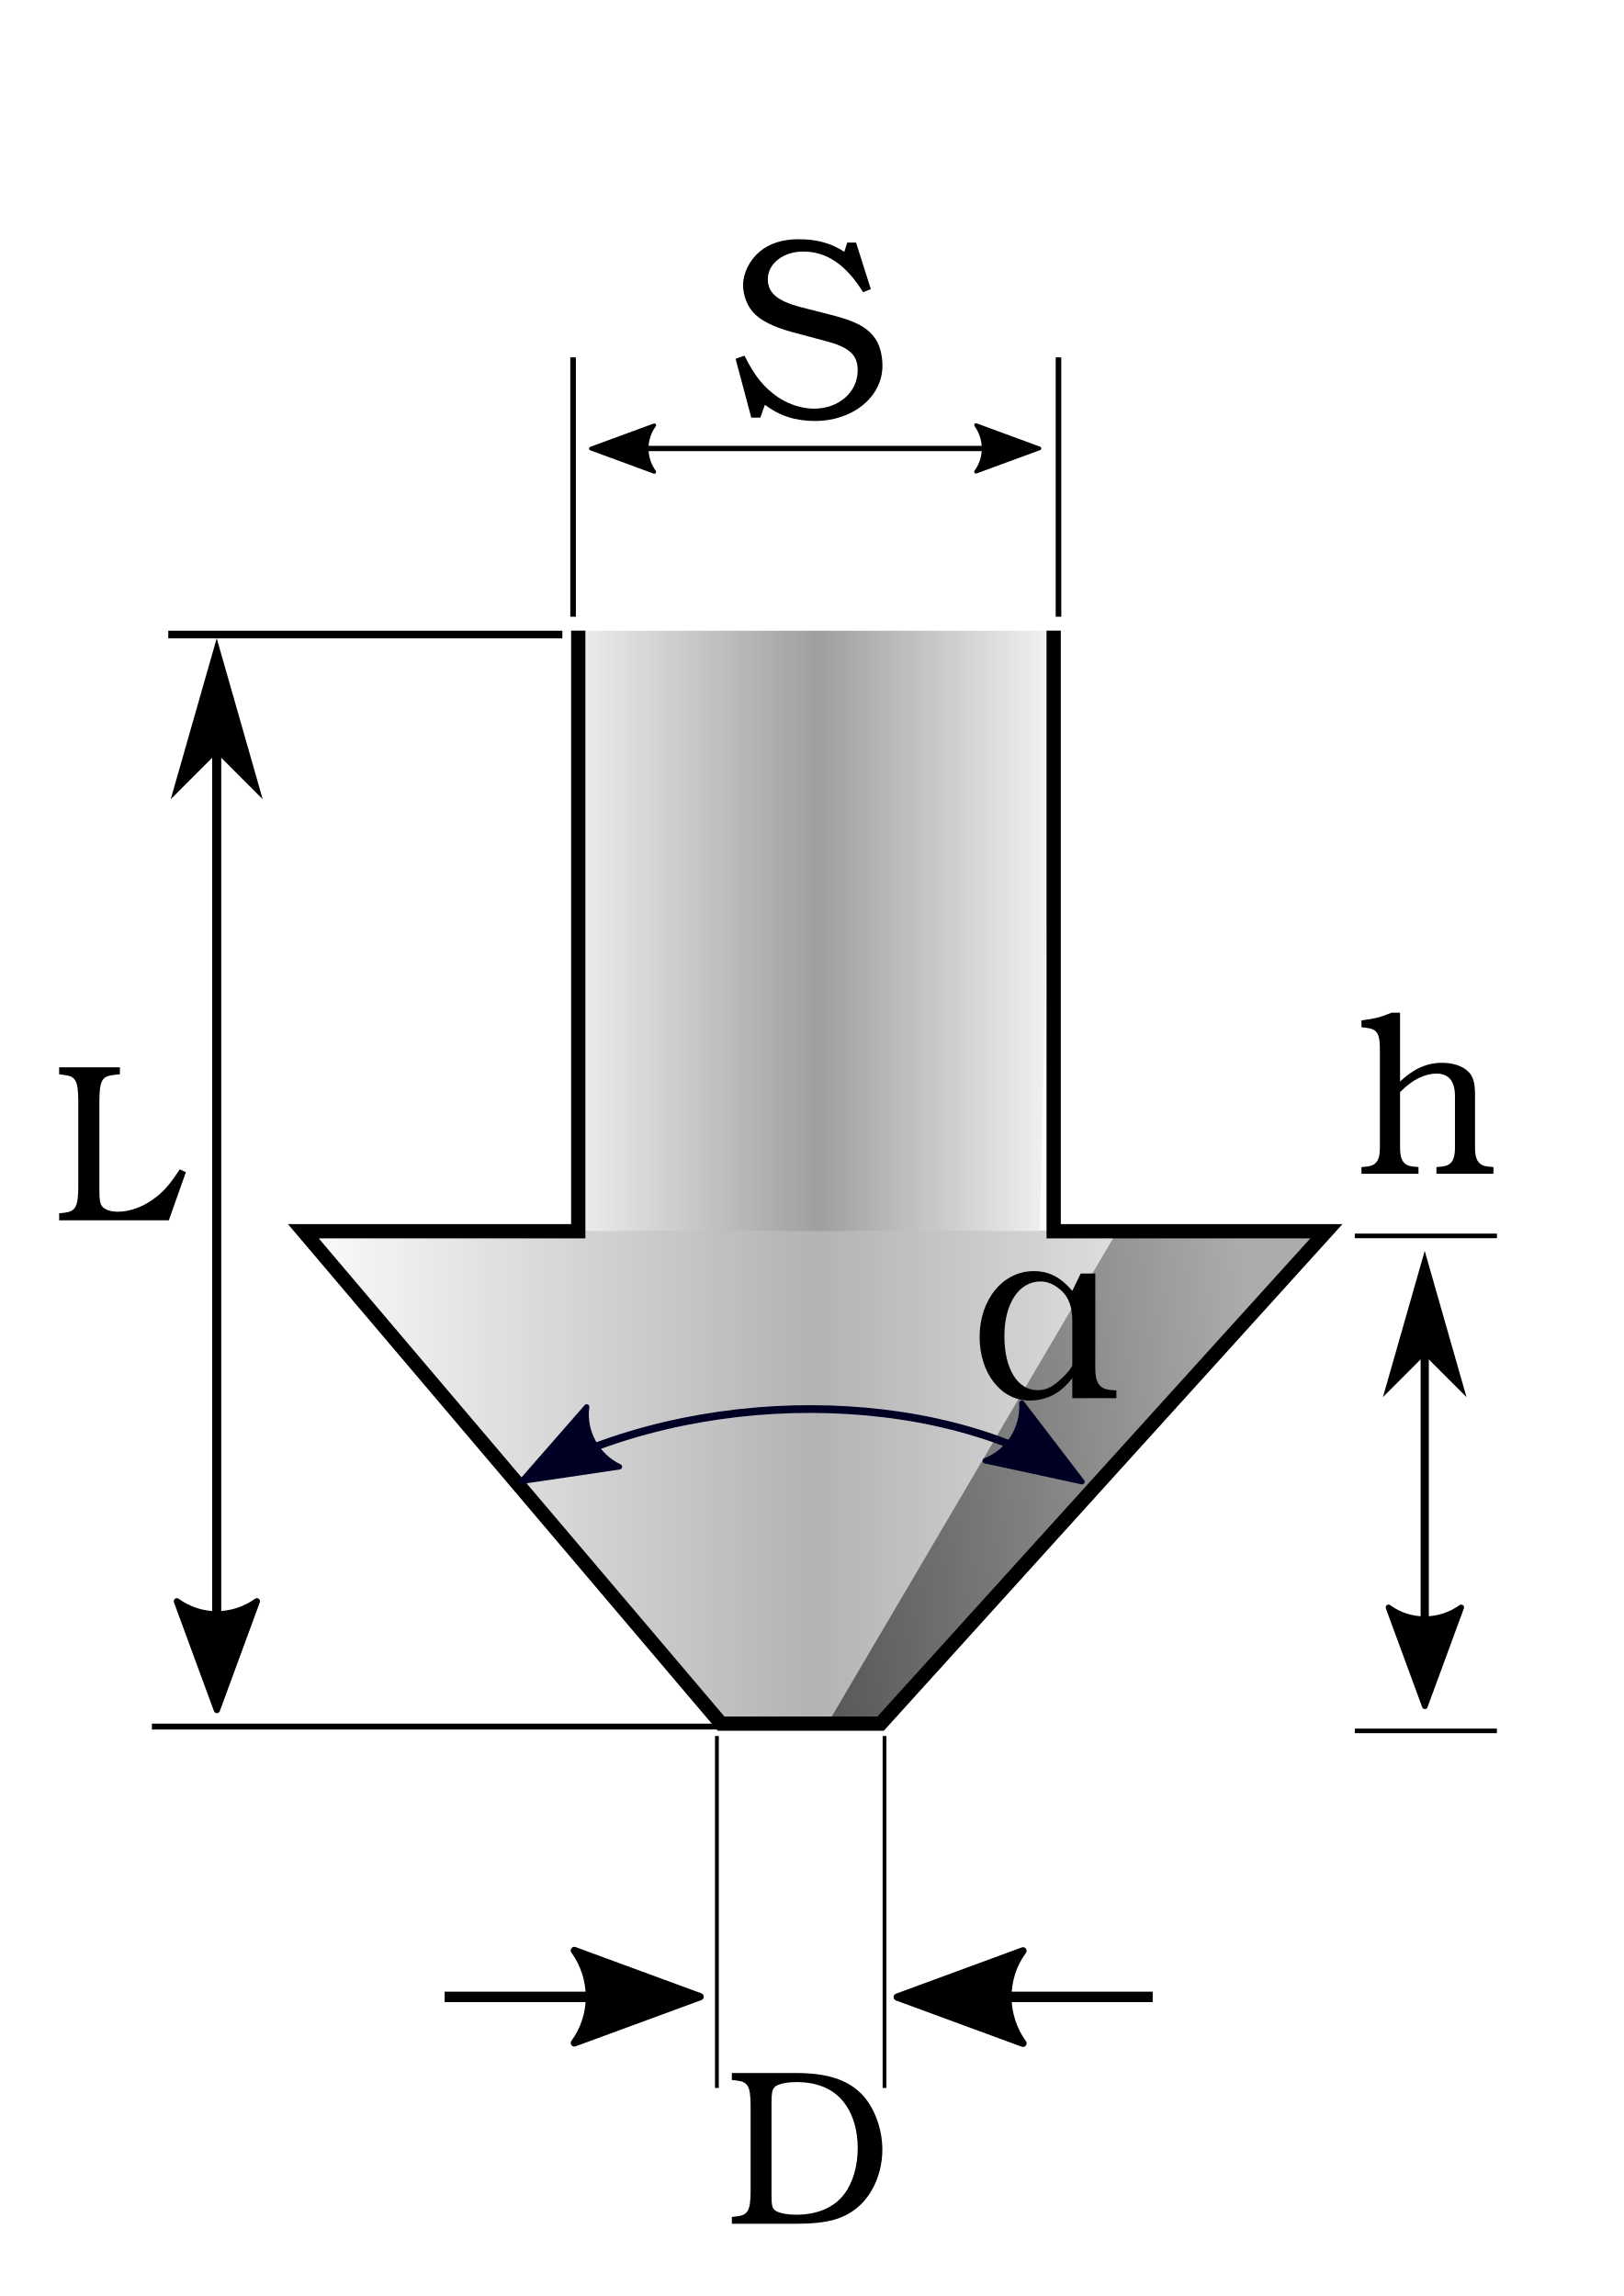
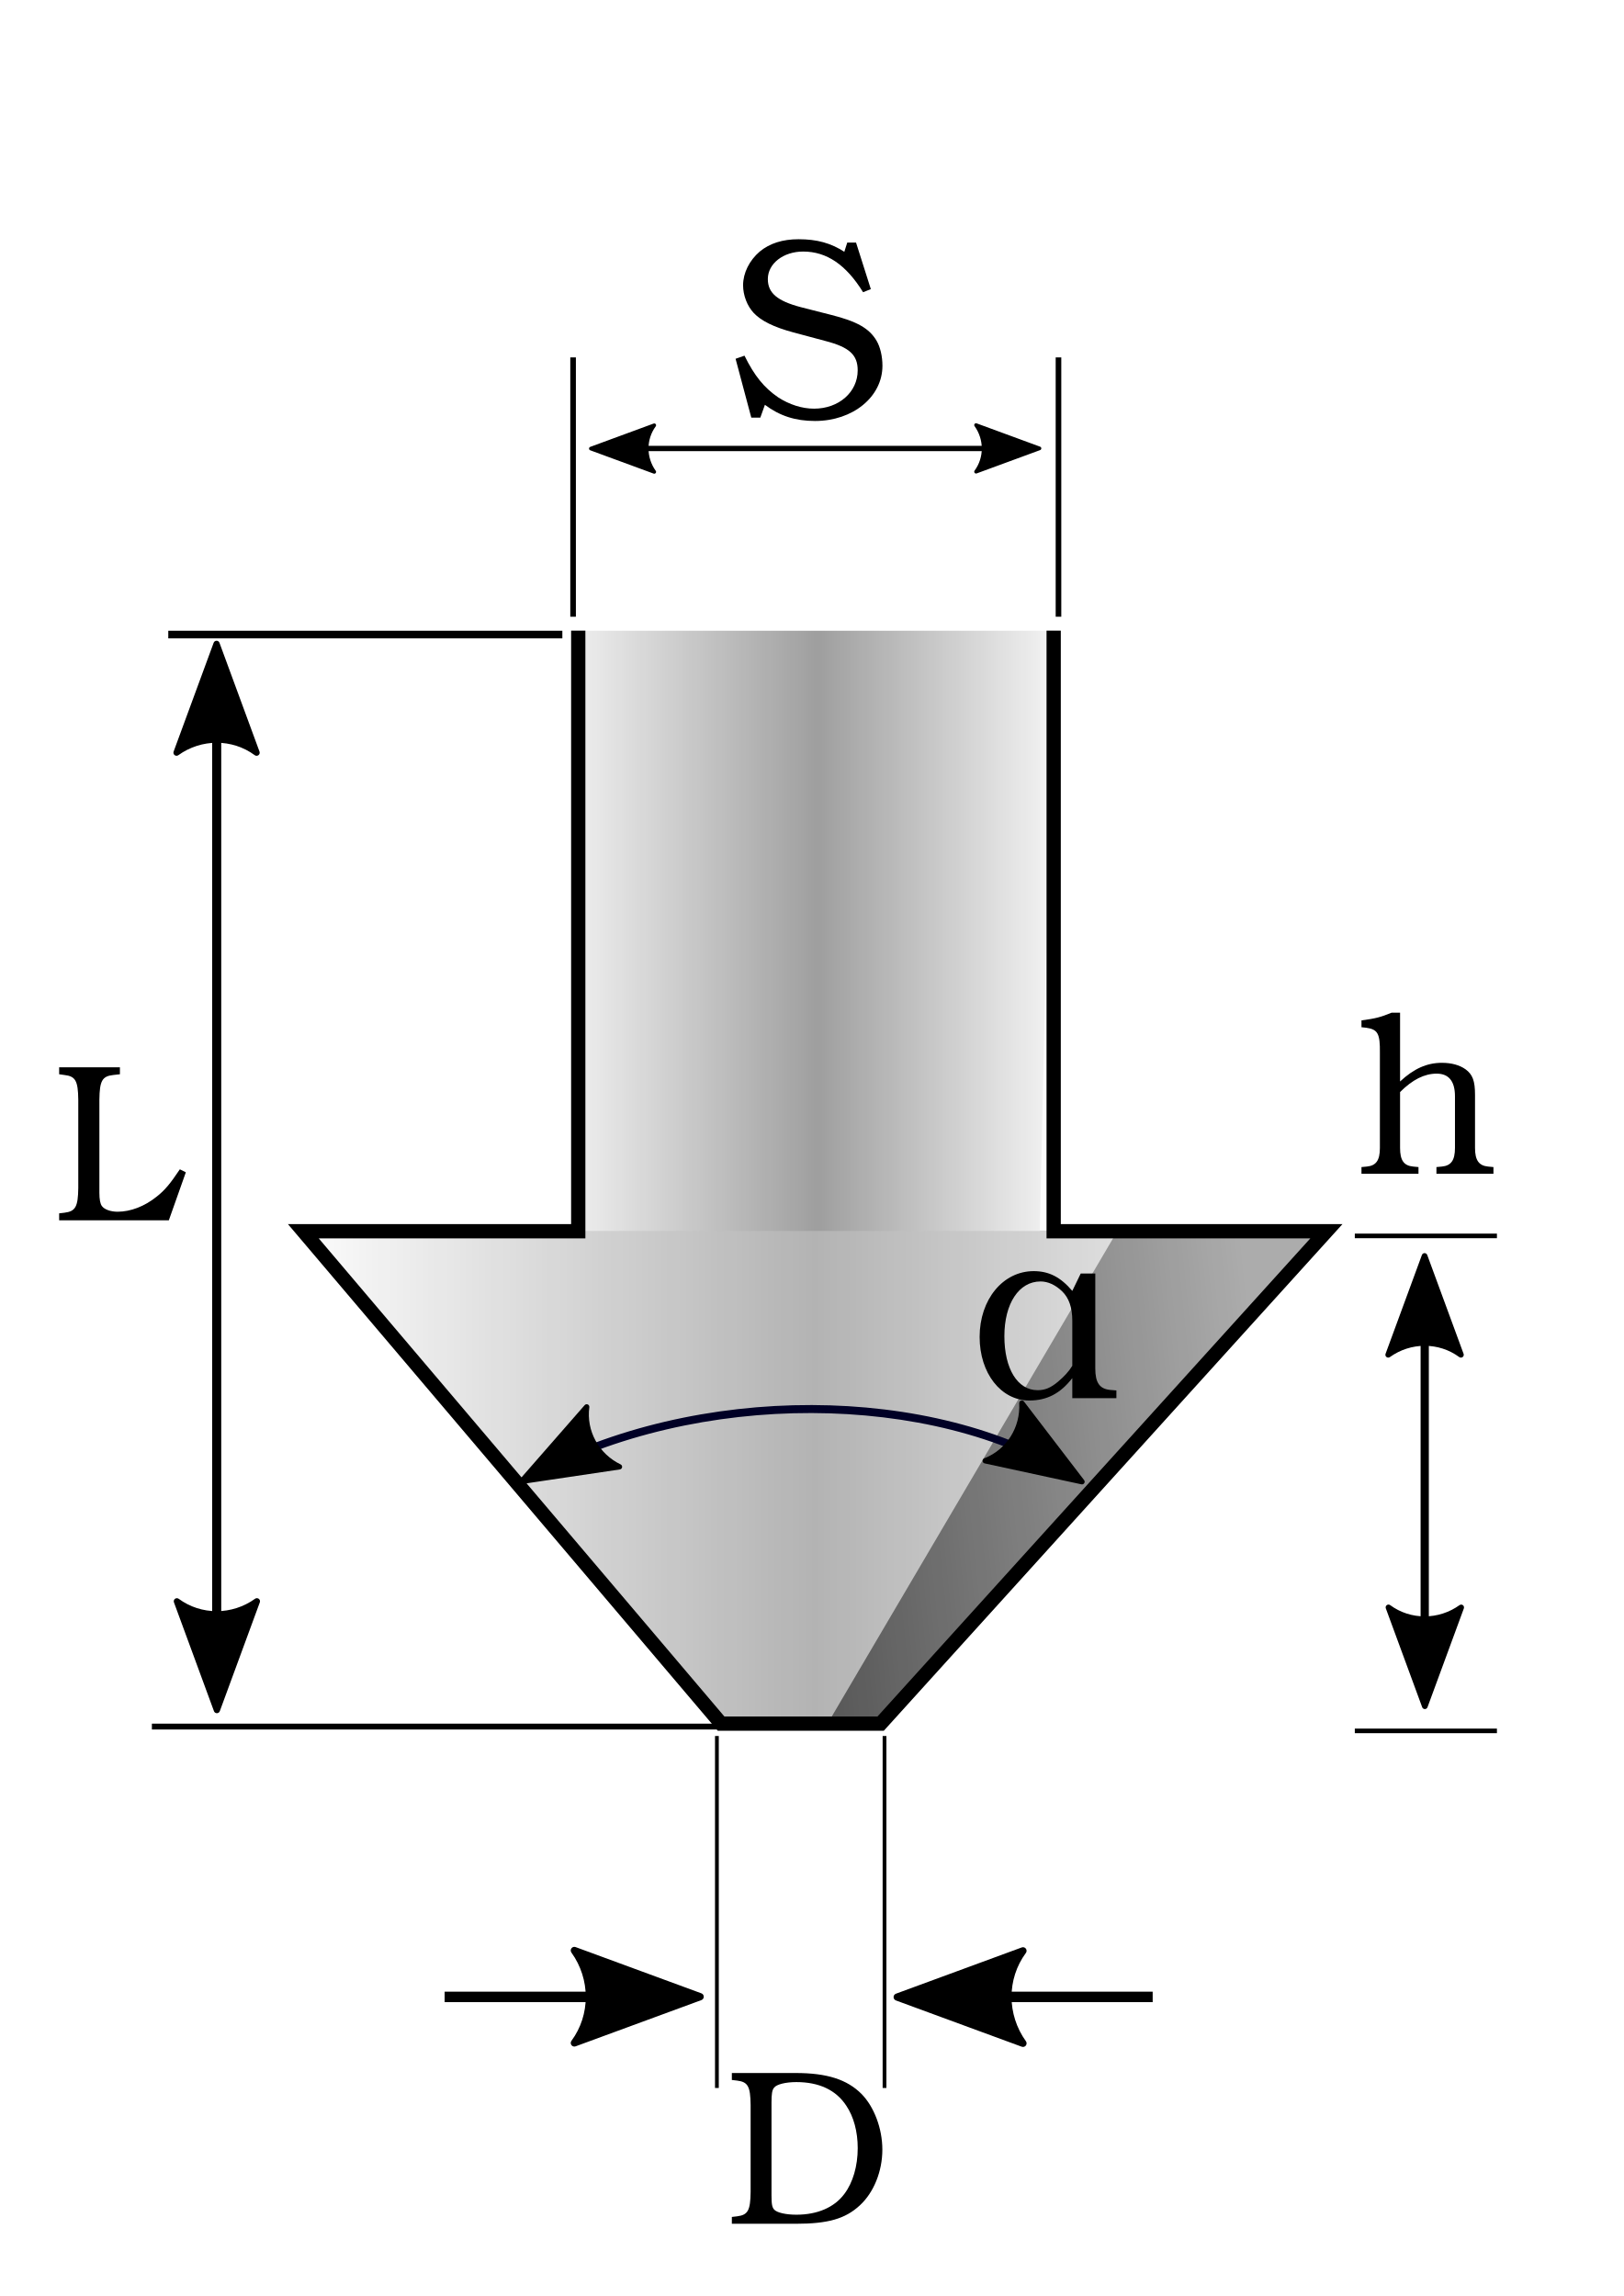
<svg xmlns="http://www.w3.org/2000/svg" xmlns:xlink="http://www.w3.org/1999/xlink" id="svg8" version="1.1" viewBox="0 0 210 297" height="297mm" width="210mm" xml:space="preserve">
  <defs id="defs2">
    <linearGradient id="linearGradient36360">
      <stop style="stop-color:#ffffff;stop-opacity:1;" offset="0" id="stop36356" />
      <stop style="stop-color:#adadad;stop-opacity:1;" offset="0.5" id="stop38296" />
      <stop style="stop-color:#ffffff;stop-opacity:1;" offset="1" id="stop36358" />
    </linearGradient>
    <linearGradient id="linearGradient16058">
      <stop style="stop-color:#424242;stop-opacity:1;" offset="0" id="stop16054" />
      <stop style="stop-color:#a5a5a5;stop-opacity:1;" offset="1" id="stop16056" />
    </linearGradient>
    <linearGradient id="linearGradient2248">
      <stop style="stop-color:#ededed;stop-opacity:1;" offset="0" id="stop2244" />
      <stop style="stop-color:#969696;stop-opacity:1;" offset="0.5" id="stop12188" />
      <stop style="stop-color:#f5f5f5;stop-opacity:1;" offset="1" id="stop2246" />
    </linearGradient>
    <marker orient="auto" refY="0" refX="0" id="marker7593" style="overflow:visible" viewBox="0 0 12.706 9.526" markerWidth="12.706" markerHeight="9.526" preserveAspectRatio="xMidYMid">
      <path id="path7591" style="fill:#000000;fill-opacity:1;fill-rule:evenodd;stroke:#000000;stroke-width:0.625;stroke-linejoin:round;stroke-opacity:1" d="M 8.719,4.034 -2.207,0.016 8.719,-4.002 c -1.745,2.372 -1.735,5.617 -6e-7,8.035 z" transform="matrix(1.1,0,0,1.1,1.1,0)" />
    </marker>
-     <marker style="overflow:visible" id="marker4880" refX="0" refY="0" orient="auto">
+     <marker style="overflow:visible" id="marker4880" refX="0" refY="0" orient="auto" viewBox="0 0 12.706 9.526" markerWidth="12.706" markerHeight="9.526" preserveAspectRatio="xMidYMid">
      <path transform="matrix(-1.1,0,0,-1.1,-1.1,0)" d="M 8.719,4.034 -2.207,0.016 8.719,-4.002 c -1.745,2.372 -1.735,5.617 -6e-7,8.035 z" style="fill:#000000;fill-opacity:1;fill-rule:evenodd;stroke:#000000;stroke-width:0.625;stroke-linejoin:round;stroke-opacity:1" id="path4878" />
    </marker>
    <marker style="overflow:visible" id="marker4732" refX="0" refY="0" orient="auto">
      <path transform="matrix(1.1,0,0,1.1,1.1,0)" d="M 8.719,4.034 -2.207,0.016 8.719,-4.002 c -1.745,2.372 -1.735,5.617 -6e-7,8.035 z" style="fill:#000000;fill-opacity:1;fill-rule:evenodd;stroke:#000000;stroke-width:0.625;stroke-linejoin:round;stroke-opacity:1" id="path4730" />
    </marker>
    <marker orient="auto" refY="0" refX="0" id="marker4584" style="overflow:visible">
      <path id="path4582" style="fill:#000000;fill-opacity:1;fill-rule:evenodd;stroke:#000000;stroke-width:0.625;stroke-linejoin:round;stroke-opacity:1" d="M 8.719,4.034 -2.207,0.016 8.719,-4.002 c -1.745,2.372 -1.735,5.617 -6e-7,8.035 z" transform="matrix(-1.1,0,0,-1.1,-1.1,0)" />
    </marker>
    <marker style="overflow:visible" id="marker4328" refX="0" refY="0" orient="auto">
      <path transform="matrix(-1.1,0,0,-1.1,-1.1,0)" d="M 8.719,4.034 -2.207,0.016 8.719,-4.002 c -1.745,2.372 -1.735,5.617 -6e-7,8.035 z" style="fill:#000000;fill-opacity:1;fill-rule:evenodd;stroke:#000000;stroke-width:0.625;stroke-linejoin:round;stroke-opacity:1" id="path4326" />
    </marker>
    <marker orient="auto" refY="0" refX="0" id="marker4186" style="overflow:visible" viewBox="0 0 12.706 9.526" markerWidth="12.706" markerHeight="9.526" preserveAspectRatio="xMidYMid">
      <path id="path4184" style="fill:#000000;fill-opacity:1;fill-rule:evenodd;stroke:#000000;stroke-width:0.625;stroke-linejoin:round;stroke-opacity:1" d="M 8.719,4.034 -2.207,0.016 8.719,-4.002 c -1.745,2.372 -1.735,5.617 -6e-7,8.035 z" transform="matrix(1.1,0,0,1.1,1.1,0)" />
    </marker>
    <marker style="overflow:visible" id="marker3948" refX="0" refY="0" orient="auto">
      <path transform="matrix(1.1,0,0,1.1,1.1,0)" d="M 8.719,4.034 -2.207,0.016 8.719,-4.002 c -1.745,2.372 -1.735,5.617 -6e-7,8.035 z" style="fill:#000000;fill-opacity:1;fill-rule:evenodd;stroke:#000000;stroke-width:0.625;stroke-linejoin:round;stroke-opacity:1" id="path3946" />
    </marker>
    <marker style="overflow:visible" id="Arrow2Lend" refX="0" refY="0" orient="auto" viewBox="0 0 12.706 9.526" markerWidth="12.706" markerHeight="9.526" preserveAspectRatio="xMidYMid">
      <path transform="matrix(-1.1,0,0,-1.1,-1.1,0)" d="M 8.719,4.034 -2.207,0.016 8.719,-4.002 c -1.745,2.372 -1.735,5.617 -6e-7,8.035 z" style="fill:#000025;fill-opacity:1;fill-rule:evenodd;stroke:#000025;stroke-width:0.625;stroke-linejoin:round;stroke-opacity:1" id="path920" />
    </marker>
    <marker style="overflow:visible" id="Arrow2Lstart" refX="0" refY="0" orient="auto">
      <path transform="matrix(1.1,0,0,1.1,1.1,0)" d="M 8.719,4.034 -2.207,0.016 8.719,-4.002 c -1.745,2.372 -1.735,5.617 -6e-7,8.035 z" style="fill:#000025;fill-opacity:1;fill-rule:evenodd;stroke:#000025;stroke-width:0.625;stroke-linejoin:round;stroke-opacity:1" id="path917" />
    </marker>
    <marker style="overflow:visible" id="marker7497" refX="0" refY="0" orient="auto">
      <path transform="scale(-0.6)" d="M 8.719,4.034 -2.207,0.016 8.719,-4.002 c -1.745,2.372 -1.735,5.617 -6e-7,8.035 z" style="fill:#000025;fill-opacity:1;fill-rule:evenodd;stroke:#000025;stroke-width:0.625;stroke-linejoin:round;stroke-opacity:1" id="path7495" />
    </marker>
    <marker style="overflow:visible" id="marker7379" refX="0" refY="0" orient="auto">
      <path transform="matrix(0.4,0,0,0.4,4,0)" style="fill:#000025;fill-opacity:1;fill-rule:evenodd;stroke:#000025;stroke-width:1pt;stroke-opacity:1" d="M 0,0 5,-5 -12.5,0 5,5 Z" id="path7377" />
    </marker>
    <marker orient="auto" refY="0" refX="0" id="marker5480" style="overflow:visible">
      <path id="path5478" style="fill:#000000;fill-opacity:1;fill-rule:evenodd;stroke:#000000;stroke-width:0.625;stroke-linejoin:round;stroke-opacity:1" d="M 8.719,4.034 -2.207,0.016 8.719,-4.002 c -1.745,2.372 -1.735,5.617 -6e-7,8.035 z" transform="scale(-0.6)" />
    </marker>
    <marker orient="auto" refY="0" refX="0" id="marker5470" style="overflow:visible">
      <path id="path5468" style="fill:#000000;fill-opacity:1;fill-rule:evenodd;stroke:#000000;stroke-width:0.625;stroke-linejoin:round;stroke-opacity:1" d="M 8.719,4.034 -2.207,0.016 8.719,-4.002 c -1.745,2.372 -1.735,5.617 -6e-7,8.035 z" transform="scale(-0.6)" />
    </marker>
    <marker orient="auto" refY="0" refX="0" id="marker5220" style="overflow:visible">
      <path id="path5218" d="M 0,0 5,-5 -12.5,0 5,5 Z" style="fill:#000000;fill-opacity:1;fill-rule:evenodd;stroke:#000000;stroke-width:1pt;stroke-opacity:1" transform="matrix(0.4,0,0,0.4,4,0)" />
    </marker>
    <marker orient="auto" refY="0" refX="0" id="marker5210" style="overflow:visible">
      <path id="path5208" d="M 0,0 5,-5 -12.5,0 5,5 Z" style="fill:#000000;fill-opacity:1;fill-rule:evenodd;stroke:#000000;stroke-width:1pt;stroke-opacity:1" transform="matrix(0.4,0,0,0.4,4,0)" />
    </marker>
    <marker orient="auto" refY="0" refX="0" id="marker5072" style="overflow:visible">
      <path id="path5070" d="M 0,0 5,-5 -12.5,0 5,5 Z" style="fill:#000000;fill-opacity:1;fill-rule:evenodd;stroke:#000000;stroke-width:1pt;stroke-opacity:1" transform="matrix(-0.8,0,0,-0.8,-10,0)" />
    </marker>
    <marker orient="auto" refY="0" refX="0" id="marker5014" style="overflow:visible">
      <path id="path5012" d="M 0,0 5,-5 -12.5,0 5,5 Z" style="fill:#000000;fill-opacity:1;fill-rule:evenodd;stroke:#000000;stroke-width:1pt;stroke-opacity:1" transform="matrix(-0.8,0,0,-0.8,-10,0)" />
    </marker>
    <marker orient="auto" refY="0" refX="0" id="marker4968" style="overflow:visible">
      <path id="path4966" d="M 0,0 5,-5 -12.5,0 5,5 Z" style="fill:#000000;fill-opacity:1;fill-rule:evenodd;stroke:#000000;stroke-width:1pt;stroke-opacity:1" transform="matrix(-0.8,0,0,-0.8,-10,0)" />
    </marker>
    <marker orient="auto" refY="0" refX="0" id="marker4884" style="overflow:visible">
      <path id="path4882" d="M 0,0 5,-5 -12.5,0 5,5 Z" style="fill:#000000;fill-opacity:1;fill-rule:evenodd;stroke:#000000;stroke-width:1pt;stroke-opacity:1" transform="matrix(0.8,0,0,0.8,10,0)" />
    </marker>
    <marker orient="auto" refY="0" refX="0" id="marker4856" style="overflow:visible">
      <path id="path4854" d="M 0,0 5,-5 -12.5,0 5,5 Z" style="fill:#000000;fill-opacity:1;fill-rule:evenodd;stroke:#000000;stroke-width:1pt;stroke-opacity:1" transform="matrix(0.8,0,0,0.8,10,0)" />
    </marker>
    <marker orient="auto" refY="0" refX="0" id="marker4834" style="overflow:visible">
      <path id="path4832" d="M 0,0 5,-5 -12.5,0 5,5 Z" style="fill:#000000;fill-opacity:1;fill-rule:evenodd;stroke:#000000;stroke-width:1pt;stroke-opacity:1" transform="matrix(0.8,0,0,0.8,10,0)" />
    </marker>
    <marker orient="auto" refY="0" refX="0" id="marker5220-5" style="overflow:visible">
      <path id="path5218-3" d="M 0,0 5,-5 -12.5,0 5,5 Z" style="fill:#000000;fill-opacity:1;fill-rule:evenodd;stroke:#000000;stroke-width:1pt;stroke-opacity:1" transform="matrix(0.4,0,0,0.4,4,0)" />
    </marker>
    <marker orient="auto" refY="0" refX="0" id="marker5480-5" style="overflow:visible">
      <path id="path5478-7" style="fill:#000000;fill-opacity:1;fill-rule:evenodd;stroke:#000000;stroke-width:0.625;stroke-linejoin:round;stroke-opacity:1" d="M 8.719,4.034 -2.207,0.016 8.719,-4.002 c -1.745,2.372 -1.735,5.617 -6e-7,8.035 z" transform="scale(-0.6)" />
    </marker>
    <linearGradient xlink:href="#linearGradient2248" id="linearGradient2250" x1="15.027" y1="135.524" x2="135.744" y2="135.524" gradientUnits="userSpaceOnUse" gradientTransform="matrix(0.5060623,0,0,3.21095,67.67248,-314.7484)" />
    <linearGradient xlink:href="#linearGradient16058" id="linearGradient16060" x1="79.855" y1="162.6" x2="146.842" y2="155.669" gradientUnits="userSpaceOnUse" gradientTransform="matrix(0.9225619,0,0,0.9277456,25.74276,21.24146)" />
    <linearGradient xlink:href="#linearGradient36360" id="linearGradient36362" x1="17.011" y1="-6.225" x2="161.613" y2="-6.225" gradientUnits="userSpaceOnUse" gradientTransform="matrix(0.9217912,0,0,0.9217912,23.06349,196.807)" />
    <marker style="overflow:visible" id="Arrow2Lstart-3" refX="0" refY="0" orient="auto">
      <path transform="matrix(1.1,0,0,1.1,1.1,0)" d="M 8.719,4.034 -2.207,0.016 8.719,-4.002 c -1.745,2.372 -1.735,5.617 -6e-7,8.035 z" style="fill:#000025;fill-opacity:1;fill-rule:evenodd;stroke:#000025;stroke-width:0.625;stroke-linejoin:round;stroke-opacity:1" id="path917-6" />
    </marker>
    <marker style="overflow:visible" id="Arrow2Lend-7" refX="0" refY="0" orient="auto">
      <path transform="matrix(-1.1,0,0,-1.1,-1.1,0)" d="M 8.719,4.034 -2.207,0.016 8.719,-4.002 c -1.745,2.372 -1.735,5.617 -6e-7,8.035 z" style="fill:#000025;fill-opacity:1;fill-rule:evenodd;stroke:#000025;stroke-width:0.625;stroke-linejoin:round;stroke-opacity:1" id="path920-5" />
    </marker>
  </defs>
  <path id="path3652" d="m 38.744,159.175 h 133.293 l -57.614,63.788 H 93.795 Z" style="fill:url(#linearGradient36362);fill-opacity:1;stroke:none;stroke-width:1.844;stroke-linecap:butt;stroke-linejoin:miter;stroke-miterlimit:4;stroke-dasharray:none;stroke-opacity:1" />
  <path style="fill:url(#linearGradient2250);fill-opacity:1;stroke:none;stroke-width:0.337px;stroke-linecap:butt;stroke-linejoin:miter;stroke-opacity:1" d="M 75.344,159.234 H 134.478 l 1.736,-77.646 H 75.344 Z" id="path1389" />
  <path style="fill:url(#linearGradient16060);fill-opacity:1;stroke:none;stroke-width:0.245px;stroke-linecap:butt;stroke-linejoin:miter;stroke-opacity:1" d="m 107.132,222.792 37.481,-63.721 27.051,0.015 -57.129,63.707 z" id="path1249" />
  <path id="path4528" d="M 74.12,79.775 V 46.232" style="fill:none;stroke:#000000;stroke-width:0.724;stroke-linecap:butt;stroke-linejoin:miter;stroke-miterlimit:4;stroke-dasharray:none;stroke-opacity:1" />
  <path id="path4530" d="M 136.898,79.775 V 46.232" style="fill:none;stroke:#000000;stroke-width:0.724;stroke-linecap:butt;stroke-linejoin:miter;stroke-miterlimit:4;stroke-dasharray:none;stroke-opacity:1" />
  <g transform="matrix(11.10771,0,0,11.78207,27.14887,34.44991)" id="g7053" />
  <path id="path4538" d="M 114.399,270.091 V 224.561" style="fill:none;stroke:#000000;stroke-width:0.487;stroke-linecap:butt;stroke-linejoin:miter;stroke-miterlimit:4;stroke-dasharray:none;stroke-opacity:1" />
-   <path id="path4542" d="M 77.321,58.014 H 133.534" style="fill:none;stroke:#000000;stroke-width:0.683;stroke-linecap:butt;stroke-linejoin:miter;stroke-miterlimit:4;stroke-dasharray:none;stroke-opacity:1;marker-start:url(#marker4186);marker-end:url(#marker4584)" />
-   <path id="path4548" d="M 57.509,258.309 H 88.755" style="fill:none;stroke:#000000;stroke-width:1.354;stroke-linecap:butt;stroke-linejoin:miter;stroke-miterlimit:4;stroke-dasharray:none;stroke-opacity:1;marker-end:url(#marker4328)" />
+   <g id="path4542">
+     <path style="color:#000000;fill:#000000;-inkscape-stroke:none" d="m 77.32,57.672 v 0.684 H 133.533 v -0.684 z" id="path38636" />
+     <g id="g38618">
+       <g id="path38628">
+         <path style="color:#000000;fill:#000000;fill-rule:evenodd;stroke-width:0.47;stroke-linejoin:round;-inkscape-stroke:none" d="m 126.233,54.984 8.208,3.018 -8.208,3.018 c 1.311,-1.782 1.304,-4.22 0,-6.036 z" id="path38632" />
+         <path style="color:#000000;fill:#000000;fill-rule:evenodd;stroke-linejoin:round;-inkscape-stroke:none" d="m 126.314,54.764 a 0.235,0.235 0 0 0 -0.271,0.357 c 1.246,1.736 1.252,4.061 0.002,5.76 a 0.235,0.235 0 0 0 0.27,0.359 l 8.207,-3.018 a 0.235,0.235 0 0 0 0,-0.441 z m 0.393,0.645 7.053,2.594 -7.049,2.594 c 0.907,-1.613 0.902,-3.554 -0.004,-5.188 z" id="path38634" />
+       </g>
+       <g id="path38620">
+         <path style="color:#000000;fill:#000000;fill-rule:evenodd;stroke-width:0.47;stroke-linejoin:round;-inkscape-stroke:none" d="m 84.622,61.044 -8.208,-3.018 8.208,-3.018 c -1.311,1.782 -1.304,4.22 -10e-7,6.036 z" id="path38624" />
+         <path style="color:#000000;fill:#000000;fill-rule:evenodd;stroke-linejoin:round;-inkscape-stroke:none" d="m 84.541,54.787 -8.207,3.02 a 0.235,0.235 0 0 0 0,0.439 l 8.207,3.018 A 0.235,0.235 0 0 0 84.812,60.908 c -1.246,-1.736 -1.252,-4.062 -0.002,-5.762 a 0.235,0.235 0 0 0 -0.27,-0.359 z m -0.396,0.646 c -0.907,1.614 -0.902,3.554 0.004,5.188 l -7.055,-2.594 z" id="path38626" />
+       </g>
+     </g>
+   </g>
+   <g id="path4548">
+     <path style="color:#000000;fill:#000000;-inkscape-stroke:none" d="m 57.508,257.633 v 1.354 h 31.248 v -1.354 z" id="path38688" />
+     <g id="g38678">
+       <g id="path38680">
+         <path style="color:#000000;fill:#000000;fill-rule:evenodd;stroke-width:0.931;stroke-linejoin:round;-inkscape-stroke:none" d="m 74.282,252.302 16.271,5.983 -16.271,5.983 c 2.599,-3.533 2.584,-8.366 10e-7,-11.967 z" id="path38684" />
+         <path style="color:#000000;fill:#000000;fill-rule:evenodd;stroke-linejoin:round;-inkscape-stroke:none" d="m 74.443,251.865 a 0.465,0.465 0 0 0 -0.539,0.709 c 2.47,3.441 2.483,8.049 0.004,11.418 a 0.465,0.465 0 0 0 0.535,0.713 l 16.271,-5.982 a 0.465,0.465 0 0 0 0,-0.875 z m 0.775,1.277 13.984,5.143 -13.973,5.139 c 1.797,-3.199 1.784,-7.044 -0.012,-10.281 z" id="path38686" />
+       </g>
+     </g>
+   </g>
  <text transform="scale(0.9709603,1.029908)" id="shank_diameter" y="52.456" x="97.074" style="font-style:normal;font-variant:normal;font-weight:normal;font-stretch:normal;font-size:32.286px;line-height:1.25;font-family:'URW Bookman L';-inkscape-font-specification:'URW Bookman L, Normal';font-variant-ligatures:normal;font-variant-caps:normal;font-variant-numeric:normal;font-feature-settings:normal;text-align:start;letter-spacing:0px;word-spacing:0px;writing-mode:lr-tb;text-anchor:start;fill:#000000;fill-opacity:1;stroke:none;stroke-width:3.027" xml:space="preserve">
    <tspan style="font-style:normal;font-variant:normal;font-weight:normal;font-stretch:normal;font-size:32.286px;font-family:'URW Bookman L';-inkscape-font-specification:'URW Bookman L, Normal';font-variant-ligatures:normal;font-variant-caps:normal;font-variant-numeric:normal;font-feature-settings:normal;text-align:start;writing-mode:lr-tb;text-anchor:start;stroke-width:3.027" y="52.456" x="97.074" id="tspan5678">S</tspan>
  </text>
  <text transform="scale(0.9709603,1.029908)" id="diameter" y="279.304" x="96.626" style="font-style:normal;font-variant:normal;font-weight:normal;font-stretch:normal;font-size:27.795px;line-height:1.25;font-family:'URW Bookman L';-inkscape-font-specification:'URW Bookman L, Normal';font-variant-ligatures:normal;font-variant-caps:normal;font-variant-numeric:normal;font-feature-settings:normal;text-align:start;letter-spacing:0px;word-spacing:0px;writing-mode:lr-tb;text-anchor:start;fill:#000000;fill-opacity:1;stroke:none;stroke-width:2.606" xml:space="preserve">
    <tspan style="font-style:normal;font-variant:normal;font-weight:normal;font-stretch:normal;font-size:27.795px;font-family:'URW Bookman L';-inkscape-font-specification:'URW Bookman L, Normal';font-variant-ligatures:normal;font-variant-caps:normal;font-variant-numeric:normal;font-feature-settings:normal;text-align:start;writing-mode:lr-tb;text-anchor:start;stroke-width:2.606" y="279.304" x="96.626" id="tspan5690">D</tspan>
  </text>
  <g id="g7053-6" transform="matrix(11.10771,0,0,11.78207,4.933446,34.44991)" />
  <path id="path4538-8" d="M 92.719,270.091 V 224.561" style="fill:none;stroke:#000000;stroke-width:0.487;stroke-linecap:butt;stroke-linejoin:miter;stroke-miterlimit:4;stroke-dasharray:none;stroke-opacity:1" />
  <path id="path4548-6" d="m 175.223,223.9 h 18.381" style="fill:none;stroke:#000000;stroke-width:0.593;stroke-linecap:butt;stroke-linejoin:miter;stroke-miterlimit:4;stroke-dasharray:none;stroke-opacity:1" />
-   <path id="sesr3u8" d="M 184.264,219.301 V 163.876" style="fill:none;stroke:#000000;stroke-width:1.064;stroke-linecap:butt;stroke-linejoin:miter;stroke-miterlimit:4;stroke-dasharray:none;stroke-opacity:1;marker-start:url(#marker7593);marker-end:url(#marker5072)" />
+   <g id="sesr3u8">
+     <path style="color:#000000;fill:#000000;-inkscape-stroke:none" d="m 183.732,163.875 v 55.426 h 1.064 V 163.875 Z" id="path38606" />
+     <g id="g38588">
+       <g id="path38598">
+         <path style="color:#000000;fill:#000000;fill-rule:evenodd;stroke-width:0.732;stroke-linejoin:round;-inkscape-stroke:none" d="m 179.543,175.25 4.702,-12.788 4.702,12.788 c -2.776,-2.043 -6.575,-2.031 -9.405,0 z" id="path38602" />
+         <path style="color:#000000;fill:#000000;fill-rule:evenodd;stroke-linejoin:round;-inkscape-stroke:none" d="m 184.246,162.098 a 0.366,0.366 0 0 0 -0.344,0.238 l -4.703,12.789 a 0.366,0.366 0 0 0 0.557,0.422 c 2.705,-1.941 6.327,-1.95 8.975,-0.002 a 0.366,0.366 0 0 0 0.561,-0.42 l -4.703,-12.789 a 0.366,0.366 0 0 0 -0.342,-0.238 z m 0,1.424 4.037,10.982 c -2.513,-1.411 -5.534,-1.401 -8.078,0.01 z" id="path38604" />
+       </g>
+       <g id="path38590">
+         <path style="color:#000000;fill:#000000;fill-rule:evenodd;stroke-width:0.732;stroke-linejoin:round;-inkscape-stroke:none" d="m 188.985,207.926 -4.702,12.788 -4.702,-12.788 c 2.776,2.043 6.575,2.031 9.405,0 z" id="path38594" />
+         <path style="color:#000000;fill:#000000;fill-rule:evenodd;stroke-linejoin:round;-inkscape-stroke:none" d="m 189.066,207.57 a 0.366,0.366 0 0 0 -0.295,0.059 c -2.705,1.941 -6.327,1.95 -8.975,0.002 a 0.366,0.366 0 0 0 -0.561,0.422 l 4.703,12.787 a 0.366,0.366 0 0 0 0.686,0 l 4.703,-12.787 a 0.366,0.366 0 0 0 -0.262,-0.482 z m -0.74,1.092 -4.043,10.994 -4.039,-10.984 c 2.514,1.412 5.537,1.402 8.082,-0.01 z" id="path38596" />
+       </g>
+     </g>
+   </g>
  <text transform="scale(0.9709603,1.029908)" id="cutting_edge_height" y="147.426" x="180.79" style="font-style:normal;font-variant:normal;font-weight:normal;font-stretch:normal;font-size:28.222px;line-height:1.25;font-family:'URW Bookman L';-inkscape-font-specification:'URW Bookman L, Normal';font-variant-ligatures:normal;font-variant-caps:normal;font-variant-numeric:normal;font-variant-east-asian:normal;text-align:start;letter-spacing:0px;word-spacing:0px;writing-mode:lr-tb;text-anchor:start;fill:#000000;fill-opacity:1;stroke:none;stroke-width:3.284" xml:space="preserve">
    <tspan y="147.426" x="180.79" id="tspan7855" style="font-style:normal;font-variant:normal;font-weight:normal;font-stretch:normal;font-size:28.222px;font-family:'URW Bookman L';-inkscape-font-specification:'URW Bookman L, Normal';font-variant-ligatures:normal;font-variant-caps:normal;font-variant-numeric:normal;font-variant-east-asian:normal">h</tspan>
  </text>
  <path id="path936" d="M 21.764,82.083 H 72.731" style="fill:none;stroke:#000000;stroke-width:0.987;stroke-linecap:butt;stroke-linejoin:miter;stroke-miterlimit:4;stroke-dasharray:none;stroke-opacity:1" />
  <path id="path938" d="m 19.645,223.342 h 84" style="fill:none;stroke:#000000;stroke-width:0.758;stroke-linecap:butt;stroke-linejoin:miter;stroke-miterlimit:4;stroke-dasharray:none;stroke-opacity:1" />
-   <path id="path940" d="M 28.029,219.652 V 84.842" style="fill:none;stroke:#000000;stroke-width:1.171;stroke-linecap:butt;stroke-linejoin:miter;stroke-miterlimit:4;stroke-dasharray:none;stroke-opacity:1;marker-start:url(#marker7593);marker-end:url(#marker5072)" />
+   <g id="path940">
+     <path style="color:#000000;fill:#000000;-inkscape-stroke:none" d="M 27.443,84.842 V 219.652 h 1.17 V 84.842 Z" id="path38666" />
+     <g id="g38648">
+       <g id="path38658">
+         <path style="color:#000000;fill:#000000;fill-rule:evenodd;stroke-width:0.805;stroke-linejoin:round;-inkscape-stroke:none" d="m 22.834,97.358 5.174,-14.071 5.174,14.071 c -3.055,-2.248 -7.234,-2.235 -10.349,-10e-7 z" id="path38662" />
+         <path style="color:#000000;fill:#000000;fill-rule:evenodd;stroke-linejoin:round;-inkscape-stroke:none" d="m 28.008,82.885 a 0.402,0.402 0 0 0 -0.377,0.264 L 22.455,97.219 a 0.402,0.402 0 0 0 0.613,0.467 c 2.976,-2.136 6.962,-2.146 9.875,-0.002 A 0.402,0.402 0 0 0 33.561,97.219 L 28.385,83.148 a 0.402,0.402 0 0 0 -0.377,-0.264 z m 0,1.566 4.445,12.088 c -2.767,-1.555 -6.092,-1.544 -8.893,0.01 z" id="path38664" />
+       </g>
+       <g id="path38650">
+         <path style="color:#000000;fill:#000000;fill-rule:evenodd;stroke-width:0.805;stroke-linejoin:round;-inkscape-stroke:none" d="m 33.223,207.136 -5.174,14.071 -5.174,-14.071 c 3.055,2.248 7.234,2.235 10.349,0 z" id="path38654" />
+         <path style="color:#000000;fill:#000000;fill-rule:evenodd;stroke-linejoin:round;-inkscape-stroke:none" d="m 33.314,206.744 a 0.402,0.402 0 0 0 -0.326,0.065 c -2.976,2.136 -6.962,2.148 -9.875,0.004 a 0.402,0.402 0 0 0 -0.615,0.463 l 5.174,14.07 a 0.402,0.402 0 0 0 0.756,0 l 5.174,-14.07 a 0.402,0.402 0 0 0 -0.287,-0.531 z m -0.818,1.203 -4.447,12.094 -4.445,-12.086 c 2.766,1.555 6.092,1.545 8.893,-0.008 z" id="path38656" />
+       </g>
+     </g>
+   </g>
  <text transform="scale(0.9709603,1.029908)" id="length" y="153.27" x="7.002" style="font-style:normal;font-variant:normal;font-weight:normal;font-stretch:normal;font-size:28.222px;line-height:1.25;font-family:'URW Bookman L';-inkscape-font-specification:'URW Bookman L, Normal';font-variant-ligatures:normal;font-variant-caps:normal;font-variant-numeric:normal;font-variant-east-asian:normal;text-align:start;letter-spacing:0px;word-spacing:0px;writing-mode:lr-tb;text-anchor:start;fill:#000000;fill-opacity:1;stroke:none;stroke-width:3.284" xml:space="preserve">
    <tspan y="153.27" x="7.002" id="tspan942" style="font-style:normal;font-variant:normal;font-weight:normal;font-stretch:normal;font-size:28.222px;font-family:'URW Bookman L';-inkscape-font-specification:'URW Bookman L, Normal';font-variant-ligatures:normal;font-variant-caps:normal;font-variant-numeric:normal;font-variant-east-asian:normal">L</tspan>
  </text>
  <path id="path922" d="m 175.223,159.871 h 18.381" style="fill:none;stroke:#000000;stroke-width:0.593;stroke-linecap:butt;stroke-linejoin:miter;stroke-miterlimit:4;stroke-dasharray:none;stroke-opacity:1" />
  <path id="path4520" d="M 74.787,81.578 V 159.269 H 39.232 l 54.034,63.694 h 20.628 l 57.655,-63.694 H 136.275 V 81.578" style="fill:#e4e4e4;fill-opacity:0.111;stroke:#000000;stroke-width:1.844;stroke-linecap:butt;stroke-linejoin:miter;stroke-dasharray:none;stroke-opacity:1" />
-   <path id="path1" d="m 117.834,258.309 h 31.247" style="fill:none;stroke:#000000;stroke-width:1.354;stroke-linecap:butt;stroke-linejoin:miter;stroke-miterlimit:4;stroke-dasharray:none;stroke-opacity:1;marker-start:url(#marker7593)" />
-   <path d="m 68.609,190.973 c 21.467,-11.73 52.098,-11.485 70.199,0" id="path5698" style="fill:none;fill-opacity:1;stroke:#000025;stroke-width:1;stroke-miterlimit:4;stroke-dasharray:none;stroke-dashoffset:0;stroke-opacity:1;marker-start:url(#Arrow2Lstart-3);marker-end:url(#Arrow2Lend-7)" />
+   <g id="path1">
+     <path style="color:#000000;fill:#000000;-inkscape-stroke:none" d="m 117.834,257.633 v 1.354 h 31.246 v -1.354 z" id="path38710" />
+     <g id="g38700">
+       <g id="path38702">
+         <path style="color:#000000;fill:#000000;fill-rule:evenodd;stroke-width:0.931;stroke-linejoin:round;-inkscape-stroke:none" d="m 132.307,264.316 -16.271,-5.983 16.271,-5.983 c -2.599,3.533 -2.584,8.366 -1e-5,11.967 z" id="path38706" />
+         <path style="color:#000000;fill:#000000;fill-rule:evenodd;stroke-linejoin:round;-inkscape-stroke:none" d="m 132.146,251.912 -16.271,5.984 a 0.465,0.465 0 0 0 0,0.873 l 16.271,5.984 a 0.465,0.465 0 0 0 0.539,-0.709 c -2.47,-3.441 -2.483,-8.051 -0.004,-11.42 a 0.465,0.465 0 0 0 -0.535,-0.713 z m -0.787,1.283 c -1.796,3.198 -1.787,7.042 0.008,10.279 l -13.984,-5.143 z" id="path38708" />
+       </g>
+     </g>
+   </g>
+   <g id="path5698">
+     <path style="color:#000000;fill:#000025;-inkscape-stroke:none" d="m 104.973,181.75 c -12.682,-0.03 -25.781,2.869 -36.604,8.783 l 0.48,0.879 c 21.288,-11.633 51.804,-11.367 69.691,-0.018 l 0.535,-0.844 c -9.157,-5.81 -21.422,-8.771 -34.104,-8.801 z" id="path38740" />
+     <g id="g38722">
+       <g id="path38732">
+         <path style="color:#000000;fill:#000000;fill-rule:evenodd;stroke-width:0.688;stroke-linejoin:round;-inkscape-stroke:none" d="m 132.159,181.499 7.78,10.171 -12.516,-2.707 c 3.019,-1.175 4.922,-4.195 4.736,-7.463 z" id="path38736" />
+         <path style="color:#000000;fill:#000000;fill-rule:evenodd;stroke-linejoin:round;-inkscape-stroke:none" d="m 132.039,181.176 a 0.344,0.344 0 0 0 -0.223,0.342 c 0.179,3.124 -1.639,6.005 -4.518,7.125 a 0.344,0.344 0 0 0 0.051,0.656 l 12.518,2.707 a 0.344,0.344 0 0 0 0.346,-0.545 l -7.781,-10.17 a 0.344,0.344 0 0 0 -0.393,-0.115 z m 0.371,1.219 6.688,8.742 -10.75,-2.326 c 2.386,-1.284 3.901,-3.687 4.062,-6.416 z" id="path38738" />
+       </g>
+       <g id="path38724">
+         <path style="color:#000000;fill:#000000;fill-rule:evenodd;stroke-width:0.688;stroke-linejoin:round;-inkscape-stroke:none" d="m 80.118,189.74 -12.666,1.885 8.427,-9.641 c -0.434,3.21 1.288,6.338 4.238,7.756 z" id="path38728" />
+         <path style="color:#000000;fill:#000000;fill-rule:evenodd;stroke-linejoin:round;-inkscape-stroke:none" d="m 75.879,181.641 a 0.344,0.344 0 0 0 -0.258,0.117 l -8.428,9.641 a 0.344,0.344 0 0 0 0.311,0.566 l 12.664,-1.885 a 0.344,0.344 0 0 0 0.1,-0.65 c -2.82,-1.356 -4.46,-4.339 -4.047,-7.4 a 0.344,0.344 0 0 0 -0.342,-0.389 z m -0.314,1.227 c -0.032,2.709 1.338,5.198 3.648,6.66 l -10.887,1.621 z" id="path38730" />
+       </g>
+     </g>
+   </g>
  <text transform="scale(0.9709603,1.029908)" id="cutting_edge_angle" y="175.607" x="129.301" style="font-style:normal;font-variant:normal;font-weight:normal;font-stretch:normal;font-size:32.286px;line-height:1.25;font-family:'URW Bookman L';-inkscape-font-specification:'URW Bookman L, Normal';font-variant-ligatures:normal;font-variant-caps:normal;font-variant-numeric:normal;font-feature-settings:normal;text-align:start;letter-spacing:0px;word-spacing:0px;writing-mode:lr-tb;text-anchor:start;fill:#000000;fill-opacity:1;stroke:none;stroke-width:3.027" xml:space="preserve">
    <tspan style="stroke-width:3.027" y="175.607" x="129.301" id="tspan5718">α</tspan>
  </text>
</svg>
